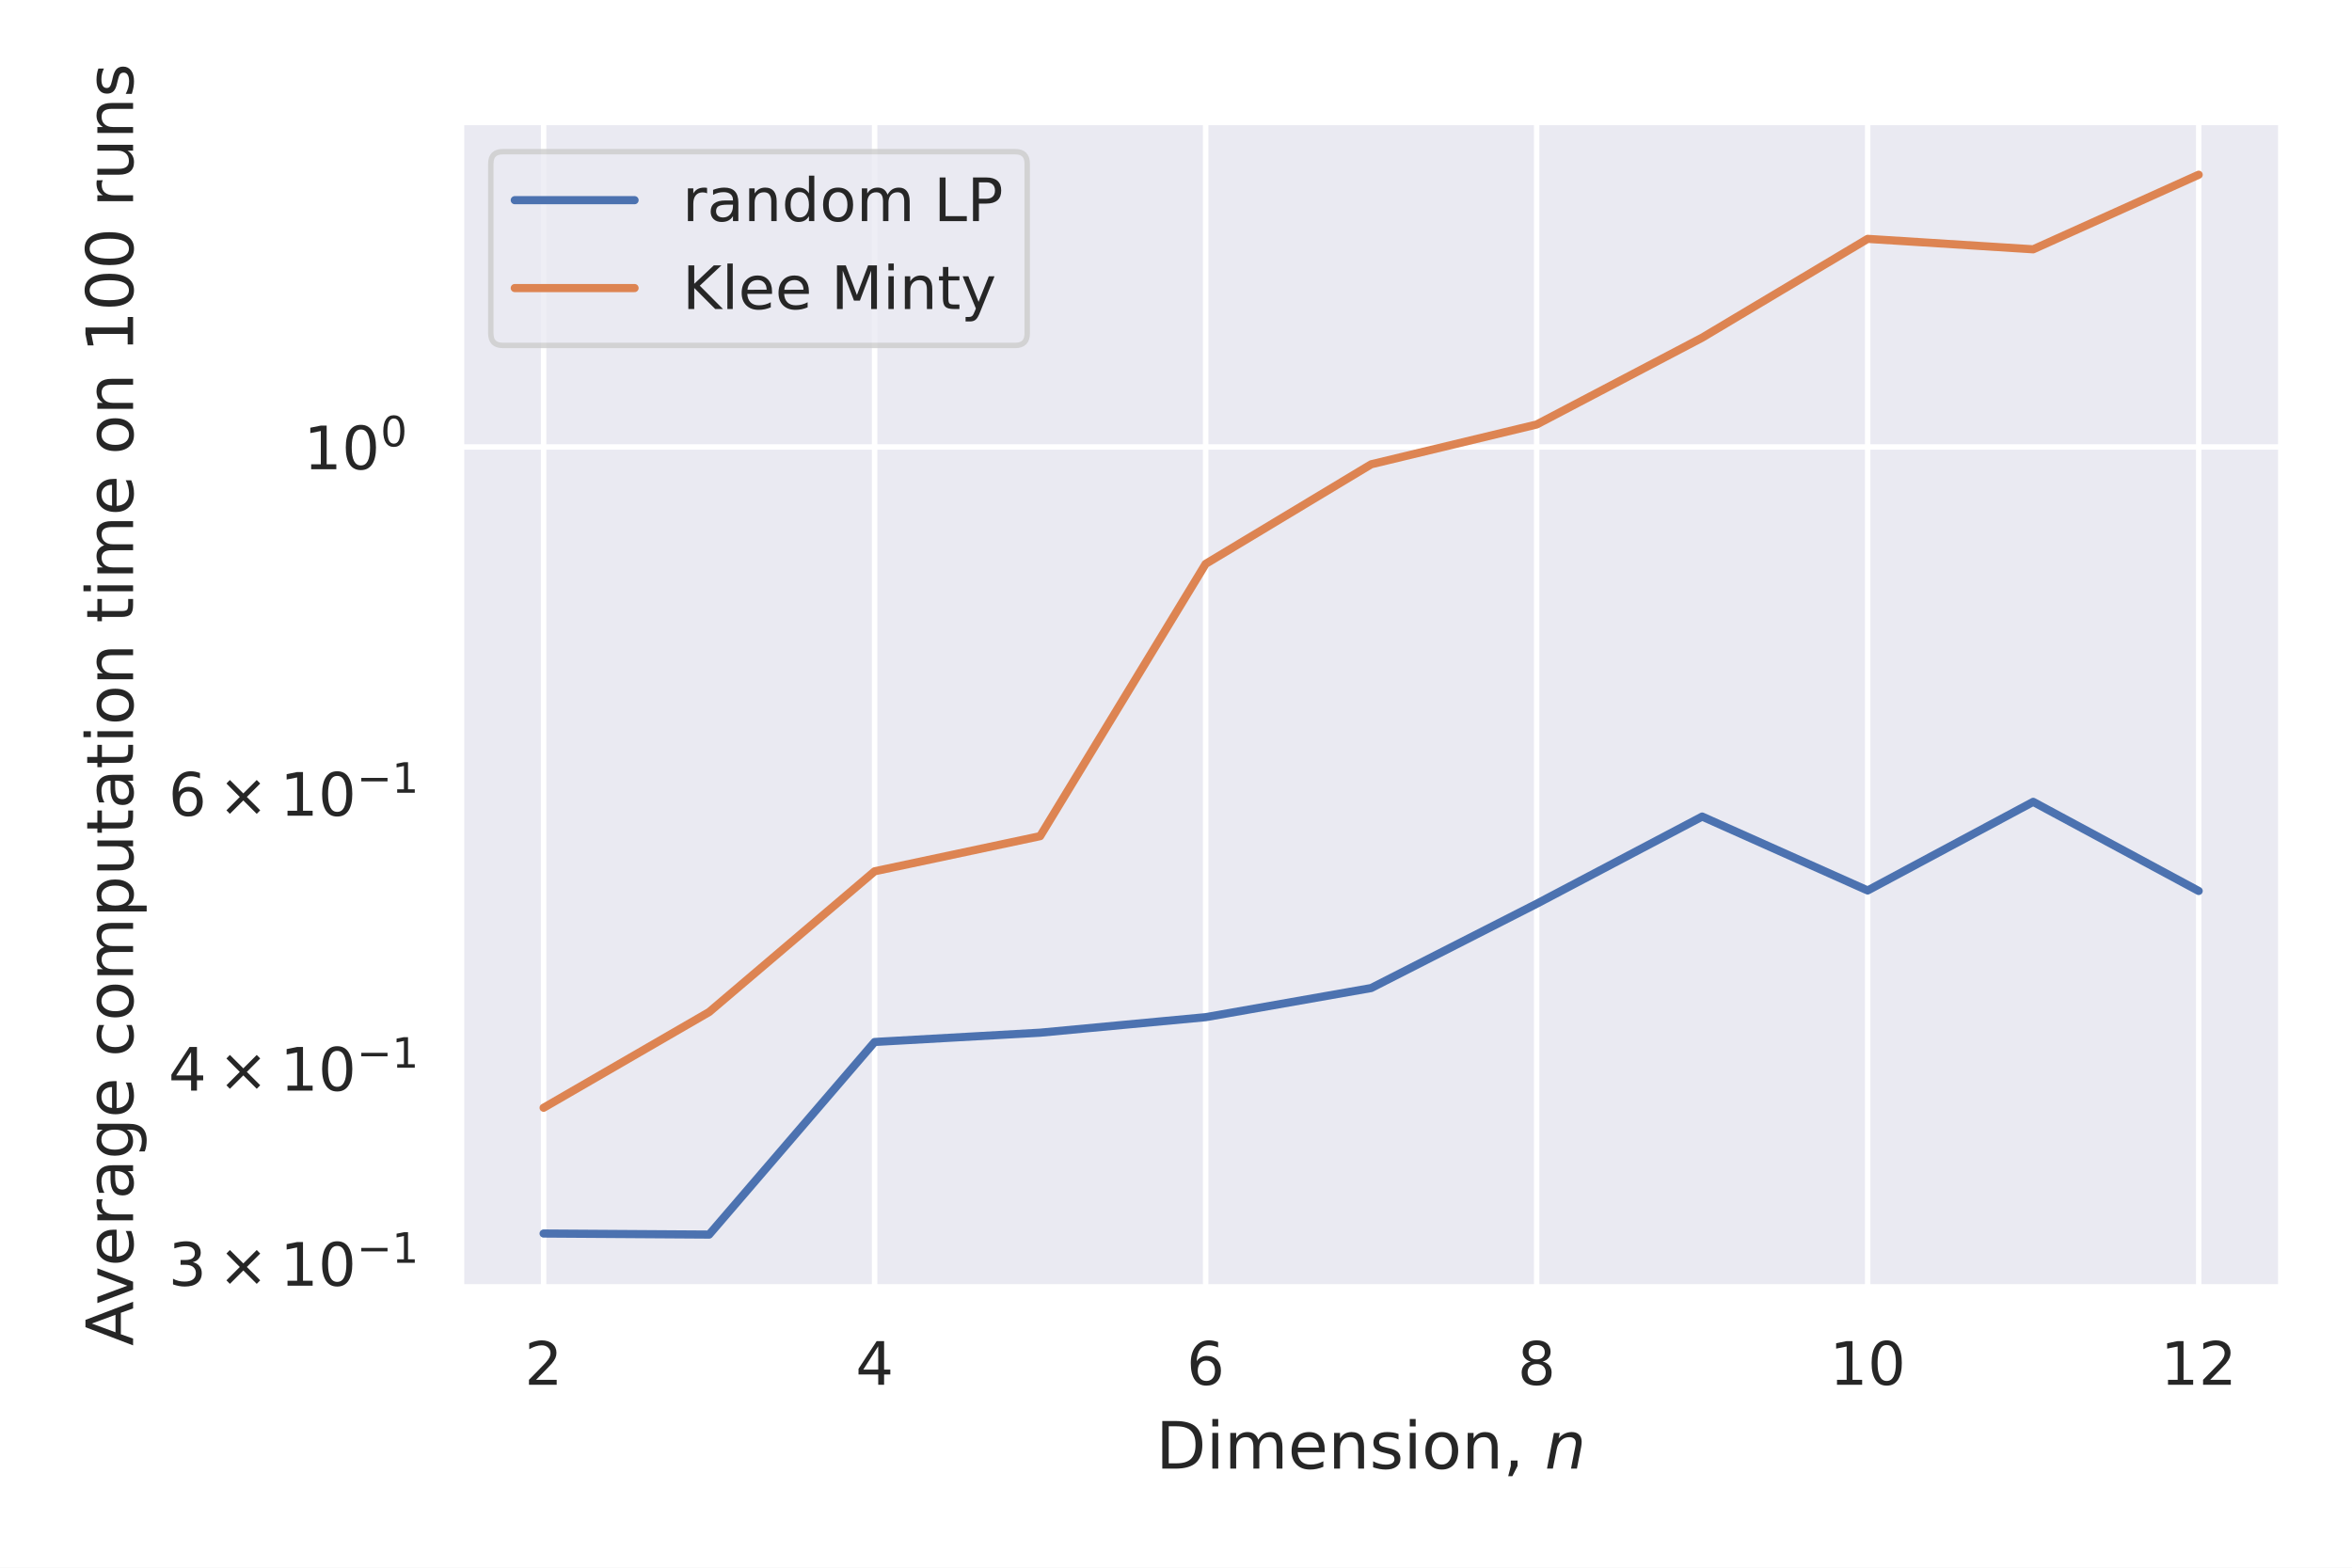
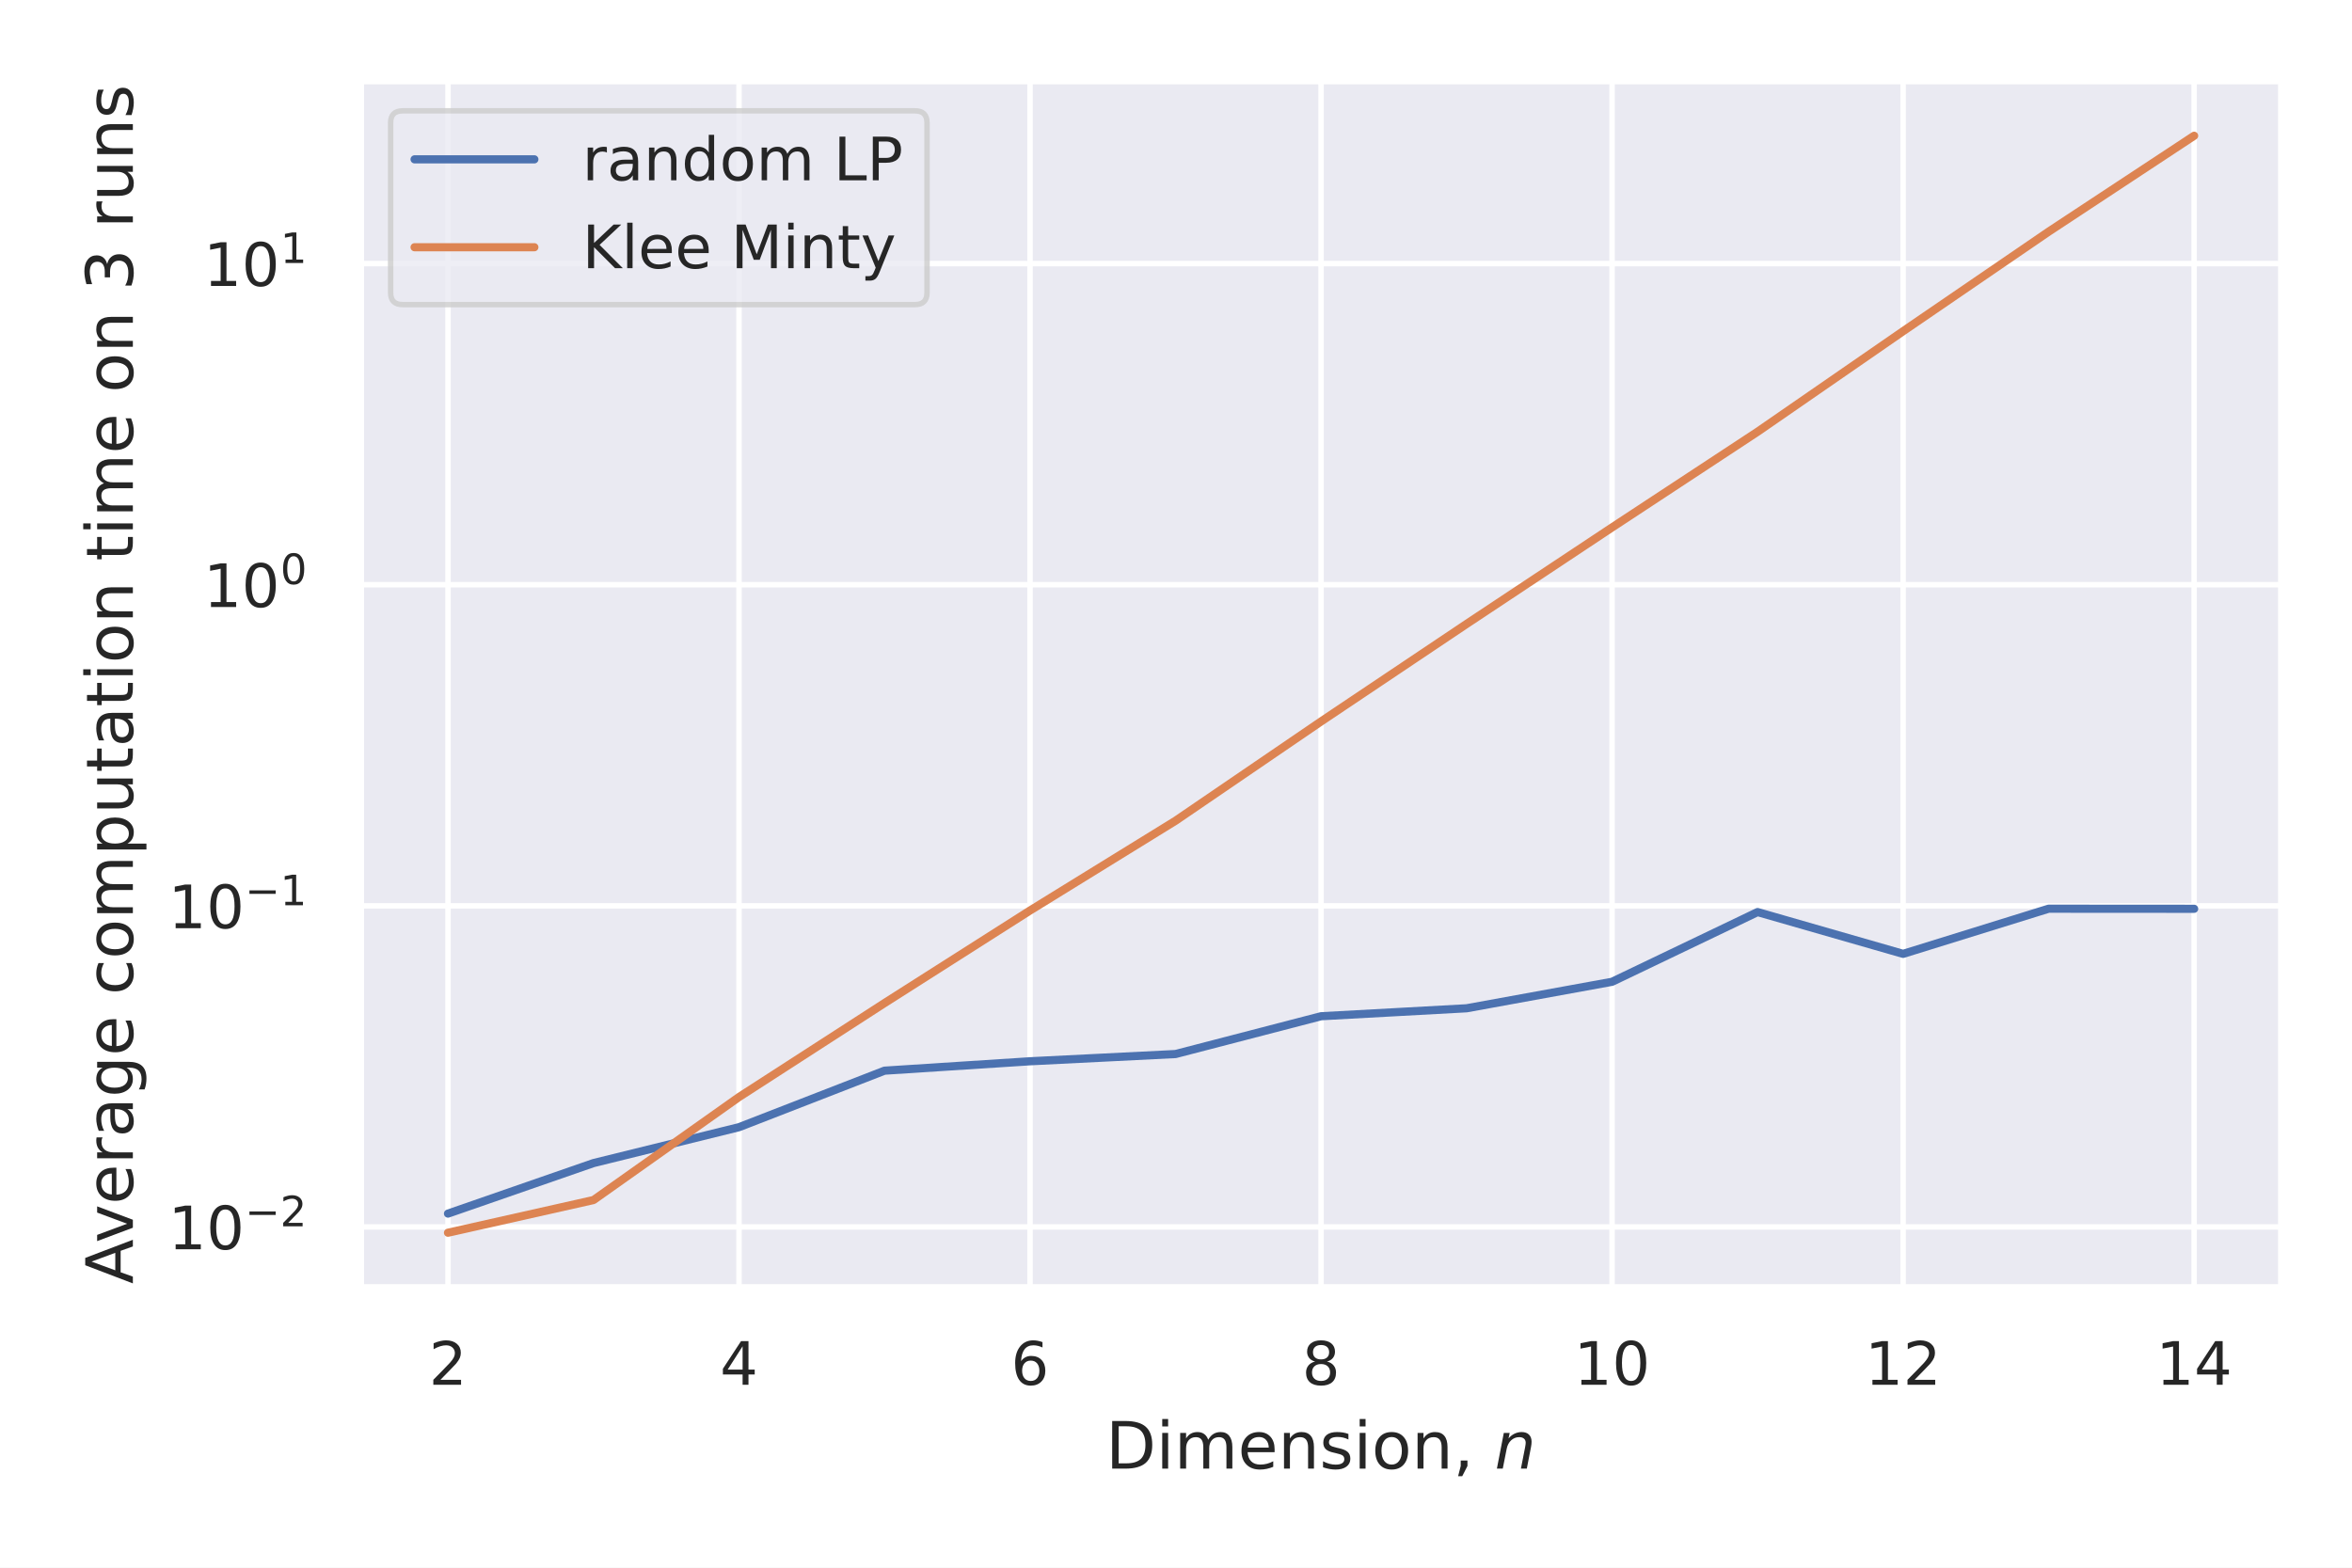
<svg xmlns="http://www.w3.org/2000/svg" xmlns:xlink="http://www.w3.org/1999/xlink" height="288pt" version="1.1" viewBox="0 0 432 288" width="432pt">
  <defs>
    <style type="text/css">
*{stroke-linecap:butt;stroke-linejoin:round;}
  </style>
  </defs>
  <g id="figure_1">
    <g id="patch_1">
      <path d="M 0 288  L 432 288  L 432 0  L 0 0  z " style="fill:#ffffff;" />
    </g>
    <g id="axes_1">
      <g id="patch_2">
-         <path d="M 84.65 236.54  L 419.04 236.54  L 419.04 22.365  L 84.65 22.365  z " style="fill:#eaeaf2;" />
+         <path d="M 66.248 236.54  L 419.04 236.54  L 419.04 14.865  L 66.248 14.865  z " style="fill:#eaeaf2;" />
      </g>
      <g id="matplotlib.axis_1">
        <g id="xtick_1">
          <g id="line2d_1">
-             <path clip-path="url(#pe32446da00)" d="M 99.849 236.54  L 99.849 22.365  " style="fill:none;stroke:#ffffff;stroke-linecap:round;" />
+             <path clip-path="url(#p18a85bacd9)" d="M 82.284 236.54  L 82.284 14.865  " style="fill:none;stroke:#ffffff;stroke-linecap:round;" />
          </g>
          <g id="text_1">
            <defs>
              <path d="M 19.188 8.297  L 53.609 8.297  L 53.609 0  L 7.328 0  L 7.328 8.297  Q 12.938 14.109 22.625 23.891  Q 32.328 33.688 34.812 36.531  Q 39.547 41.844 41.422 45.531  Q 43.312 49.219 43.312 52.781  Q 43.312 58.594 39.234 62.25  Q 35.156 65.922 28.609 65.922  Q 23.969 65.922 18.812 64.312  Q 13.672 62.703 7.812 59.422  L 7.812 69.391  Q 13.766 71.781 18.938 73  Q 24.125 74.219 28.422 74.219  Q 39.75 74.219 46.484 68.547  Q 53.219 62.891 53.219 53.422  Q 53.219 48.922 51.531 44.891  Q 49.859 40.875 45.406 35.406  Q 44.188 33.984 37.641 27.219  Q 31.109 20.453 19.188 8.297  z " id="DejaVuSans-50" />
            </defs>
-             <g style="fill:#262626;" transform="translate(96.34985 254.3983)scale(0.11 -0.11)">
+             <g style="fill:#262626;" transform="translate(78.78482 254.3983)scale(0.11 -0.11)">
              <use xlink:href="#DejaVuSans-50" />
            </g>
          </g>
        </g>
        <g id="xtick_2">
          <g id="line2d_2">
-             <path clip-path="url(#pe32446da00)" d="M 160.647 236.54  L 160.647 22.365  " style="fill:none;stroke:#ffffff;stroke-linecap:round;" />
+             <path clip-path="url(#p18a85bacd9)" d="M 135.737 236.54  L 135.737 14.865  " style="fill:none;stroke:#ffffff;stroke-linecap:round;" />
          </g>
          <g id="text_2">
            <defs>
              <path d="M 37.797 64.312  L 12.891 25.391  L 37.797 25.391  z M 35.203 72.906  L 47.609 72.906  L 47.609 25.391  L 58.016 25.391  L 58.016 17.188  L 47.609 17.188  L 47.609 0  L 37.797 0  L 37.797 17.188  L 4.891 17.188  L 4.891 26.703  z " id="DejaVuSans-52" />
            </defs>
-             <g style="fill:#262626;" transform="translate(157.1481 254.3983)scale(0.11 -0.11)">
+             <g style="fill:#262626;" transform="translate(132.2381 254.3983)scale(0.11 -0.11)">
              <use xlink:href="#DejaVuSans-52" />
            </g>
          </g>
        </g>
        <g id="xtick_3">
          <g id="line2d_3">
-             <path clip-path="url(#pe32446da00)" d="M 221.446 236.54  L 221.446 22.365  " style="fill:none;stroke:#ffffff;stroke-linecap:round;" />
+             <path clip-path="url(#p18a85bacd9)" d="M 189.191 236.54  L 189.191 14.865  " style="fill:none;stroke:#ffffff;stroke-linecap:round;" />
          </g>
          <g id="text_3">
            <defs>
              <path d="M 33.016 40.375  Q 26.375 40.375 22.484 35.828  Q 18.609 31.297 18.609 23.391  Q 18.609 15.531 22.484 10.953  Q 26.375 6.391 33.016 6.391  Q 39.656 6.391 43.531 10.953  Q 47.406 15.531 47.406 23.391  Q 47.406 31.297 43.531 35.828  Q 39.656 40.375 33.016 40.375  z M 52.594 71.297  L 52.594 62.312  Q 48.875 64.062 45.094 64.984  Q 41.312 65.922 37.594 65.922  Q 27.828 65.922 22.672 59.328  Q 17.531 52.734 16.797 39.406  Q 19.672 43.656 24.016 45.922  Q 28.375 48.188 33.594 48.188  Q 44.578 48.188 50.953 41.516  Q 57.328 34.859 57.328 23.391  Q 57.328 12.156 50.688 5.359  Q 44.047 -1.422 33.016 -1.422  Q 20.359 -1.422 13.672 8.266  Q 6.984 17.969 6.984 36.375  Q 6.984 53.656 15.188 63.938  Q 23.391 74.219 37.203 74.219  Q 40.922 74.219 44.703 73.484  Q 48.484 72.75 52.594 71.297  z " id="DejaVuSans-54" />
            </defs>
-             <g style="fill:#262626;" transform="translate(217.9463 254.3983)scale(0.11 -0.11)">
+             <g style="fill:#262626;" transform="translate(185.6914 254.3983)scale(0.11 -0.11)">
              <use xlink:href="#DejaVuSans-54" />
            </g>
          </g>
        </g>
        <g id="xtick_4">
          <g id="line2d_4">
-             <path clip-path="url(#pe32446da00)" d="M 282.244 236.54  L 282.244 22.365  " style="fill:none;stroke:#ffffff;stroke-linecap:round;" />
+             <path clip-path="url(#p18a85bacd9)" d="M 242.644 236.54  L 242.644 14.865  " style="fill:none;stroke:#ffffff;stroke-linecap:round;" />
          </g>
          <g id="text_4">
            <defs>
              <path d="M 31.781 34.625  Q 24.75 34.625 20.719 30.859  Q 16.703 27.094 16.703 20.516  Q 16.703 13.922 20.719 10.156  Q 24.75 6.391 31.781 6.391  Q 38.812 6.391 42.859 10.172  Q 46.922 13.969 46.922 20.516  Q 46.922 27.094 42.891 30.859  Q 38.875 34.625 31.781 34.625  z M 21.922 38.812  Q 15.578 40.375 12.031 44.719  Q 8.5 49.078 8.5 55.328  Q 8.5 64.062 14.719 69.141  Q 20.953 74.219 31.781 74.219  Q 42.672 74.219 48.875 69.141  Q 55.078 64.062 55.078 55.328  Q 55.078 49.078 51.531 44.719  Q 48 40.375 41.703 38.812  Q 48.828 37.156 52.797 32.312  Q 56.781 27.484 56.781 20.516  Q 56.781 9.906 50.312 4.234  Q 43.844 -1.422 31.781 -1.422  Q 19.734 -1.422 13.25 4.234  Q 6.781 9.906 6.781 20.516  Q 6.781 27.484 10.781 32.312  Q 14.797 37.156 21.922 38.812  z M 18.312 54.391  Q 18.312 48.734 21.844 45.562  Q 25.391 42.391 31.781 42.391  Q 38.141 42.391 41.719 45.562  Q 45.312 48.734 45.312 54.391  Q 45.312 60.062 41.719 63.234  Q 38.141 66.406 31.781 66.406  Q 25.391 66.406 21.844 63.234  Q 18.312 60.062 18.312 54.391  z " id="DejaVuSans-56" />
            </defs>
-             <g style="fill:#262626;" transform="translate(278.7446 254.3983)scale(0.11 -0.11)">
+             <g style="fill:#262626;" transform="translate(239.1447 254.3983)scale(0.11 -0.11)">
              <use xlink:href="#DejaVuSans-56" />
            </g>
          </g>
        </g>
        <g id="xtick_5">
          <g id="line2d_5">
-             <path clip-path="url(#pe32446da00)" d="M 343.042 236.54  L 343.042 22.365  " style="fill:none;stroke:#ffffff;stroke-linecap:round;" />
+             <path clip-path="url(#p18a85bacd9)" d="M 296.097 236.54  L 296.097 14.865  " style="fill:none;stroke:#ffffff;stroke-linecap:round;" />
          </g>
          <g id="text_5">
            <defs>
              <path d="M 12.406 8.297  L 28.516 8.297  L 28.516 63.922  L 10.984 60.406  L 10.984 69.391  L 28.422 72.906  L 38.281 72.906  L 38.281 8.297  L 54.391 8.297  L 54.391 0  L 12.406 0  z " id="DejaVuSans-49" />
              <path d="M 31.781 66.406  Q 24.172 66.406 20.328 58.906  Q 16.5 51.422 16.5 36.375  Q 16.5 21.391 20.328 13.891  Q 24.172 6.391 31.781 6.391  Q 39.453 6.391 43.281 13.891  Q 47.125 21.391 47.125 36.375  Q 47.125 51.422 43.281 58.906  Q 39.453 66.406 31.781 66.406  z M 31.781 74.219  Q 44.047 74.219 50.516 64.516  Q 56.984 54.828 56.984 36.375  Q 56.984 17.969 50.516 8.266  Q 44.047 -1.422 31.781 -1.422  Q 19.531 -1.422 13.062 8.266  Q 6.594 17.969 6.594 36.375  Q 6.594 54.828 13.062 64.516  Q 19.531 74.219 31.781 74.219  z " id="DejaVuSans-48" />
            </defs>
-             <g style="fill:#262626;" transform="translate(336.0434 254.3983)scale(0.11 -0.11)">
+             <g style="fill:#262626;" transform="translate(289.0987 254.3983)scale(0.11 -0.11)">
              <use xlink:href="#DejaVuSans-49" />
              <use x="63.623" xlink:href="#DejaVuSans-48" />
            </g>
          </g>
        </g>
        <g id="xtick_6">
          <g id="line2d_6">
-             <path clip-path="url(#pe32446da00)" d="M 403.84 236.54  L 403.84 22.365  " style="fill:none;stroke:#ffffff;stroke-linecap:round;" />
+             <path clip-path="url(#p18a85bacd9)" d="M 349.551 236.54  L 349.551 14.865  " style="fill:none;stroke:#ffffff;stroke-linecap:round;" />
          </g>
          <g id="text_6">
-             <g style="fill:#262626;" transform="translate(396.8417 254.3983)scale(0.11 -0.11)">
+             <g style="fill:#262626;" transform="translate(342.552 254.3983)scale(0.11 -0.11)">
              <use xlink:href="#DejaVuSans-49" />
              <use x="63.623" xlink:href="#DejaVuSans-50" />
            </g>
          </g>
        </g>
-         <g id="text_7">
+         <g id="xtick_7">
+           <g id="line2d_7">
+             <path clip-path="url(#p18a85bacd9)" d="M 403.004 236.54  L 403.004 14.865  " style="fill:none;stroke:#ffffff;stroke-linecap:round;" />
+           </g>
+           <g id="text_7">
+             <g style="fill:#262626;" transform="translate(396.0053 254.3983)scale(0.11 -0.11)">
+               <use xlink:href="#DejaVuSans-49" />
+               <use x="63.623" xlink:href="#DejaVuSans-52" />
+             </g>
+           </g>
+         </g>
+         <g id="text_8">
          <defs>
            <path d="M 19.672 64.797  L 19.672 8.109  L 31.594 8.109  Q 46.688 8.109 53.688 14.938  Q 60.688 21.781 60.688 36.531  Q 60.688 51.172 53.688 57.984  Q 46.688 64.797 31.594 64.797  z M 9.812 72.906  L 30.078 72.906  Q 51.266 72.906 61.172 64.094  Q 71.094 55.281 71.094 36.531  Q 71.094 17.672 61.125 8.828  Q 51.172 0 30.078 0  L 9.812 0  z " id="DejaVuSans-68" />
            <path d="M 9.422 54.688  L 18.406 54.688  L 18.406 0  L 9.422 0  z M 9.422 75.984  L 18.406 75.984  L 18.406 64.594  L 9.422 64.594  z " id="DejaVuSans-105" />
            <path d="M 52 44.188  Q 55.375 50.25 60.062 53.125  Q 64.75 56 71.094 56  Q 79.641 56 84.281 50.016  Q 88.922 44.047 88.922 33.016  L 88.922 0  L 79.891 0  L 79.891 32.719  Q 79.891 40.578 77.094 44.375  Q 74.312 48.188 68.609 48.188  Q 61.625 48.188 57.562 43.547  Q 53.516 38.922 53.516 30.906  L 53.516 0  L 44.484 0  L 44.484 32.719  Q 44.484 40.625 41.703 44.406  Q 38.922 48.188 33.109 48.188  Q 26.219 48.188 22.156 43.531  Q 18.109 38.875 18.109 30.906  L 18.109 0  L 9.078 0  L 9.078 54.688  L 18.109 54.688  L 18.109 46.188  Q 21.188 51.219 25.484 53.609  Q 29.781 56 35.688 56  Q 41.656 56 45.828 52.969  Q 50 49.953 52 44.188  z " id="DejaVuSans-109" />
            <path d="M 56.203 29.594  L 56.203 25.203  L 14.891 25.203  Q 15.484 15.922 20.484 11.062  Q 25.484 6.203 34.422 6.203  Q 39.594 6.203 44.453 7.469  Q 49.312 8.734 54.109 11.281  L 54.109 2.781  Q 49.266 0.734 44.188 -0.344  Q 39.109 -1.422 33.891 -1.422  Q 20.797 -1.422 13.156 6.188  Q 5.516 13.812 5.516 26.812  Q 5.516 40.234 12.766 48.109  Q 20.016 56 32.328 56  Q 43.359 56 49.781 48.891  Q 56.203 41.797 56.203 29.594  z M 47.219 32.234  Q 47.125 39.594 43.094 43.984  Q 39.062 48.391 32.422 48.391  Q 24.906 48.391 20.391 44.141  Q 15.875 39.891 15.188 32.172  z " id="DejaVuSans-101" />
            <path d="M 54.891 33.016  L 54.891 0  L 45.906 0  L 45.906 32.719  Q 45.906 40.484 42.875 44.328  Q 39.844 48.188 33.797 48.188  Q 26.516 48.188 22.312 43.547  Q 18.109 38.922 18.109 30.906  L 18.109 0  L 9.078 0  L 9.078 54.688  L 18.109 54.688  L 18.109 46.188  Q 21.344 51.125 25.703 53.562  Q 30.078 56 35.797 56  Q 45.219 56 50.047 50.172  Q 54.891 44.344 54.891 33.016  z " id="DejaVuSans-110" />
            <path d="M 44.281 53.078  L 44.281 44.578  Q 40.484 46.531 36.375 47.5  Q 32.281 48.484 27.875 48.484  Q 21.188 48.484 17.844 46.438  Q 14.5 44.391 14.5 40.281  Q 14.5 37.156 16.891 35.375  Q 19.281 33.594 26.516 31.984  L 29.594 31.297  Q 39.156 29.25 43.188 25.516  Q 47.219 21.781 47.219 15.094  Q 47.219 7.469 41.188 3.016  Q 35.156 -1.422 24.609 -1.422  Q 20.219 -1.422 15.453 -0.562  Q 10.688 0.297 5.422 2  L 5.422 11.281  Q 10.406 8.688 15.234 7.391  Q 20.062 6.109 24.812 6.109  Q 31.156 6.109 34.562 8.281  Q 37.984 10.453 37.984 14.406  Q 37.984 18.062 35.516 20.016  Q 33.062 21.969 24.703 23.781  L 21.578 24.516  Q 13.234 26.266 9.516 29.906  Q 5.812 33.547 5.812 39.891  Q 5.812 47.609 11.281 51.797  Q 16.75 56 26.812 56  Q 31.781 56 36.172 55.266  Q 40.578 54.547 44.281 53.078  z " id="DejaVuSans-115" />
            <path d="M 30.609 48.391  Q 23.391 48.391 19.188 42.75  Q 14.984 37.109 14.984 27.297  Q 14.984 17.484 19.156 11.844  Q 23.344 6.203 30.609 6.203  Q 37.797 6.203 41.984 11.859  Q 46.188 17.531 46.188 27.297  Q 46.188 37.016 41.984 42.703  Q 37.797 48.391 30.609 48.391  z M 30.609 56  Q 42.328 56 49.016 48.375  Q 55.719 40.766 55.719 27.297  Q 55.719 13.875 49.016 6.219  Q 42.328 -1.422 30.609 -1.422  Q 18.844 -1.422 12.172 6.219  Q 5.516 13.875 5.516 27.297  Q 5.516 40.766 12.172 48.375  Q 18.844 56 30.609 56  z " id="DejaVuSans-111" />
            <path d="M 11.719 12.406  L 22.016 12.406  L 22.016 4  L 14.016 -11.625  L 7.719 -11.625  L 11.719 4  z " id="DejaVuSans-44" />
            <path id="DejaVuSans-32" />
            <path d="M 55.719 33.016  L 49.312 0  L 40.281 0  L 46.688 32.672  Q 47.125 34.969 47.359 36.719  Q 47.609 38.484 47.609 39.5  Q 47.609 43.609 45.016 45.891  Q 42.438 48.188 37.797 48.188  Q 30.562 48.188 25.344 43.375  Q 20.125 38.578 18.5 30.328  L 12.5 0  L 3.516 0  L 14.109 54.688  L 23.094 54.688  L 21.297 46.094  Q 25.047 50.828 30.312 53.406  Q 35.594 56 41.406 56  Q 48.641 56 52.609 52.094  Q 56.594 48.188 56.594 41.109  Q 56.594 39.359 56.375 37.359  Q 56.156 35.359 55.719 33.016  z " id="DejaVuSans-Oblique-110" />
          </defs>
-           <g style="fill:#262626;" transform="translate(212.3048 269.8041)scale(0.12 -0.12)">
+           <g style="fill:#262626;" transform="translate(203.1041 269.8041)scale(0.12 -0.12)">
            <use transform="translate(0 0.015625)" xlink:href="#DejaVuSans-68" />
            <use transform="translate(77.00195 0.015625)" xlink:href="#DejaVuSans-105" />
            <use transform="translate(104.7852 0.015625)" xlink:href="#DejaVuSans-109" />
            <use transform="translate(202.1973 0.015625)" xlink:href="#DejaVuSans-101" />
            <use transform="translate(263.7207 0.015625)" xlink:href="#DejaVuSans-110" />
            <use transform="translate(327.0996 0.015625)" xlink:href="#DejaVuSans-115" />
            <use transform="translate(379.1992 0.015625)" xlink:href="#DejaVuSans-105" />
            <use transform="translate(406.9824 0.015625)" xlink:href="#DejaVuSans-111" />
            <use transform="translate(468.1641 0.015625)" xlink:href="#DejaVuSans-110" />
            <use transform="translate(531.543 0.015625)" xlink:href="#DejaVuSans-44" />
            <use transform="translate(563.3301 0.015625)" xlink:href="#DejaVuSans-32" />
            <use transform="translate(595.1172 0.015625)" xlink:href="#DejaVuSans-Oblique-110" />
          </g>
        </g>
      </g>
      <g id="matplotlib.axis_2">
        <g id="ytick_1">
-           <g id="line2d_7">
-             <path clip-path="url(#pe32446da00)" d="M 84.65 82.113  L 419.04 82.113  " style="fill:none;stroke:#ffffff;stroke-linecap:round;" />
-           </g>
-           <g id="text_8">
-             <g style="fill:#262626;" transform="translate(55.78967 86.29234)scale(0.11 -0.11)">
+           <g id="line2d_8">
+             <path clip-path="url(#p18a85bacd9)" d="M 66.248 225.405  L 419.04 225.405  " style="fill:none;stroke:#ffffff;stroke-linecap:round;" />
+           </g>
+           <g id="text_9">
+             <defs>
+               <path d="M 10.594 35.5  L 73.188 35.5  L 73.188 27.203  L 10.594 27.203  z " id="DejaVuSans-8722" />
+             </defs>
+             <g style="fill:#262626;" transform="translate(30.8982 229.5841)scale(0.11 -0.11)">
+               <use transform="translate(0 0.765625)" xlink:href="#DejaVuSans-49" />
+               <use transform="translate(63.62305 0.765625)" xlink:href="#DejaVuSans-48" />
+               <use transform="translate(128.2031 39.04688)scale(0.7)" xlink:href="#DejaVuSans-8722" />
+               <use transform="translate(186.8555 39.04688)scale(0.7)" xlink:href="#DejaVuSans-50" />
+             </g>
+           </g>
+         </g>
+         <g id="ytick_2">
+           <g id="line2d_9">
+             <path clip-path="url(#p18a85bacd9)" d="M 66.248 166.411  L 419.04 166.411  " style="fill:none;stroke:#ffffff;stroke-linecap:round;" />
+           </g>
+           <g id="text_10">
+             <g style="fill:#262626;" transform="translate(30.8982 170.5902)scale(0.11 -0.11)">
+               <use transform="translate(0 0.684375)" xlink:href="#DejaVuSans-49" />
+               <use transform="translate(63.62305 0.684375)" xlink:href="#DejaVuSans-48" />
+               <use transform="translate(128.2031 38.96563)scale(0.7)" xlink:href="#DejaVuSans-8722" />
+               <use transform="translate(186.8555 38.96563)scale(0.7)" xlink:href="#DejaVuSans-49" />
+             </g>
+           </g>
+         </g>
+         <g id="ytick_3">
+           <g id="line2d_10">
+             <path clip-path="url(#p18a85bacd9)" d="M 66.248 107.417  L 419.04 107.417  " style="fill:none;stroke:#ffffff;stroke-linecap:round;" />
+           </g>
+           <g id="text_11">
+             <g style="fill:#262626;" transform="translate(37.3882 111.5963)scale(0.11 -0.11)">
              <use transform="translate(0 0.765625)" xlink:href="#DejaVuSans-49" />
              <use transform="translate(63.62305 0.765625)" xlink:href="#DejaVuSans-48" />
              <use transform="translate(128.2031 39.04688)scale(0.7)" xlink:href="#DejaVuSans-48" />
            </g>
          </g>
        </g>
-         <g id="ytick_2">
-           <g id="text_9">
-             <defs>
-               <path d="M 40.578 39.312  Q 47.656 37.797 51.625 33  Q 55.609 28.219 55.609 21.188  Q 55.609 10.406 48.188 4.484  Q 40.766 -1.422 27.094 -1.422  Q 22.516 -1.422 17.656 -0.516  Q 12.797 0.391 7.625 2.203  L 7.625 11.719  Q 11.719 9.328 16.594 8.109  Q 21.484 6.891 26.812 6.891  Q 36.078 6.891 40.938 10.547  Q 45.797 14.203 45.797 21.188  Q 45.797 27.641 41.281 31.266  Q 36.766 34.906 28.719 34.906  L 20.219 34.906  L 20.219 43.016  L 29.109 43.016  Q 36.375 43.016 40.234 45.922  Q 44.094 48.828 44.094 54.297  Q 44.094 59.906 40.109 62.906  Q 36.141 65.922 28.719 65.922  Q 24.656 65.922 20.016 65.031  Q 15.375 64.156 9.812 62.312  L 9.812 71.094  Q 15.438 72.656 20.344 73.438  Q 25.25 74.219 29.594 74.219  Q 40.828 74.219 47.359 69.109  Q 53.906 64.016 53.906 55.328  Q 53.906 49.266 50.438 45.094  Q 46.969 40.922 40.578 39.312  z " id="DejaVuSans-51" />
-               <path d="M 70.125 53.719  L 47.797 31.297  L 70.125 8.984  L 64.312 3.078  L 41.891 25.484  L 19.484 3.078  L 13.719 8.984  L 35.984 31.297  L 13.719 53.719  L 19.484 59.625  L 41.891 37.203  L 64.312 59.625  z " id="DejaVuSans-215" />
-               <path d="M 10.594 35.5  L 73.188 35.5  L 73.188 27.203  L 10.594 27.203  z " id="DejaVuSans-8722" />
-             </defs>
-             <g style="fill:#262626;" transform="translate(30.93967 236.2733)scale(0.11 -0.11)">
-               <use transform="translate(0 0.684375)" xlink:href="#DejaVuSans-51" />
-               <use transform="translate(83.10547 0.684375)" xlink:href="#DejaVuSans-215" />
-               <use transform="translate(186.377 0.684375)" xlink:href="#DejaVuSans-49" />
-               <use transform="translate(250 0.684375)" xlink:href="#DejaVuSans-48" />
-               <use transform="translate(314.5801 38.96563)scale(0.7)" xlink:href="#DejaVuSans-8722" />
-               <use transform="translate(373.2324 38.96563)scale(0.7)" xlink:href="#DejaVuSans-49" />
-             </g>
-           </g>
-         </g>
-         <g id="ytick_3">
-           <g id="text_10">
-             <g style="fill:#262626;" transform="translate(30.93967 200.4363)scale(0.11 -0.11)">
-               <use transform="translate(0 0.684375)" xlink:href="#DejaVuSans-52" />
-               <use transform="translate(83.10547 0.684375)" xlink:href="#DejaVuSans-215" />
-               <use transform="translate(186.377 0.684375)" xlink:href="#DejaVuSans-49" />
-               <use transform="translate(250 0.684375)" xlink:href="#DejaVuSans-48" />
-               <use transform="translate(314.5801 38.96563)scale(0.7)" xlink:href="#DejaVuSans-8722" />
-               <use transform="translate(373.2324 38.96563)scale(0.7)" xlink:href="#DejaVuSans-49" />
-             </g>
-           </g>
-         </g>
-         <g id="ytick_4" />
-         <g id="ytick_5">
-           <g id="text_11">
-             <g style="fill:#262626;" transform="translate(30.93967 149.9268)scale(0.11 -0.11)">
-               <use transform="translate(0 0.684375)" xlink:href="#DejaVuSans-54" />
-               <use transform="translate(83.10547 0.684375)" xlink:href="#DejaVuSans-215" />
-               <use transform="translate(186.377 0.684375)" xlink:href="#DejaVuSans-49" />
-               <use transform="translate(250 0.684375)" xlink:href="#DejaVuSans-48" />
-               <use transform="translate(314.5801 38.96563)scale(0.7)" xlink:href="#DejaVuSans-8722" />
-               <use transform="translate(373.2324 38.96563)scale(0.7)" xlink:href="#DejaVuSans-49" />
-             </g>
-           </g>
-         </g>
+         <g id="ytick_4">
+           <g id="line2d_11">
+             <path clip-path="url(#p18a85bacd9)" d="M 66.248 48.423  L 419.04 48.423  " style="fill:none;stroke:#ffffff;stroke-linecap:round;" />
+           </g>
+           <g id="text_12">
+             <g style="fill:#262626;" transform="translate(37.3882 52.60232)scale(0.11 -0.11)">
+               <use transform="translate(0 0.684375)" xlink:href="#DejaVuSans-49" />
+               <use transform="translate(63.62305 0.684375)" xlink:href="#DejaVuSans-48" />
+               <use transform="translate(128.2031 38.96563)scale(0.7)" xlink:href="#DejaVuSans-49" />
+             </g>
+           </g>
+         </g>
+         <g id="ytick_5" />
        <g id="ytick_6" />
        <g id="ytick_7" />
        <g id="ytick_8" />
-         <g id="text_12">
+         <g id="ytick_9" />
+         <g id="ytick_10" />
+         <g id="ytick_11" />
+         <g id="ytick_12" />
+         <g id="ytick_13" />
+         <g id="ytick_14" />
+         <g id="ytick_15" />
+         <g id="ytick_16" />
+         <g id="ytick_17" />
+         <g id="ytick_18" />
+         <g id="ytick_19" />
+         <g id="ytick_20" />
+         <g id="ytick_21" />
+         <g id="ytick_22" />
+         <g id="ytick_23" />
+         <g id="ytick_24" />
+         <g id="ytick_25" />
+         <g id="ytick_26" />
+         <g id="ytick_27" />
+         <g id="ytick_28" />
+         <g id="ytick_29" />
+         <g id="ytick_30" />
+         <g id="ytick_31" />
+         <g id="ytick_32" />
+         <g id="ytick_33" />
+         <g id="text_13">
          <defs>
            <path d="M 34.188 63.188  L 20.797 26.906  L 47.609 26.906  z M 28.609 72.906  L 39.797 72.906  L 67.578 0  L 57.328 0  L 50.688 18.703  L 17.828 18.703  L 11.188 0  L 0.781 0  z " id="DejaVuSans-65" />
            <path d="M 2.984 54.688  L 12.5 54.688  L 29.594 8.797  L 46.688 54.688  L 56.203 54.688  L 35.688 0  L 23.484 0  z " id="DejaVuSans-118" />
            <path d="M 41.109 46.297  Q 39.594 47.172 37.812 47.578  Q 36.031 48 33.891 48  Q 26.266 48 22.188 43.047  Q 18.109 38.094 18.109 28.812  L 18.109 0  L 9.078 0  L 9.078 54.688  L 18.109 54.688  L 18.109 46.188  Q 20.953 51.172 25.484 53.578  Q 30.031 56 36.531 56  Q 37.453 56 38.578 55.875  Q 39.703 55.766 41.062 55.516  z " id="DejaVuSans-114" />
            <path d="M 34.281 27.484  Q 23.391 27.484 19.188 25  Q 14.984 22.516 14.984 16.5  Q 14.984 11.719 18.141 8.906  Q 21.297 6.109 26.703 6.109  Q 34.188 6.109 38.703 11.406  Q 43.219 16.703 43.219 25.484  L 43.219 27.484  z M 52.203 31.203  L 52.203 0  L 43.219 0  L 43.219 8.297  Q 40.141 3.328 35.547 0.953  Q 30.953 -1.422 24.312 -1.422  Q 15.922 -1.422 10.953 3.297  Q 6 8.016 6 15.922  Q 6 25.141 12.172 29.828  Q 18.359 34.516 30.609 34.516  L 43.219 34.516  L 43.219 35.406  Q 43.219 41.609 39.141 45  Q 35.062 48.391 27.688 48.391  Q 23 48.391 18.547 47.266  Q 14.109 46.141 10.016 43.891  L 10.016 52.203  Q 14.938 54.109 19.578 55.047  Q 24.219 56 28.609 56  Q 40.484 56 46.344 49.844  Q 52.203 43.703 52.203 31.203  z " id="DejaVuSans-97" />
            <path d="M 45.406 27.984  Q 45.406 37.75 41.375 43.109  Q 37.359 48.484 30.078 48.484  Q 22.859 48.484 18.828 43.109  Q 14.797 37.75 14.797 27.984  Q 14.797 18.266 18.828 12.891  Q 22.859 7.516 30.078 7.516  Q 37.359 7.516 41.375 12.891  Q 45.406 18.266 45.406 27.984  z M 54.391 6.781  Q 54.391 -7.172 48.188 -13.984  Q 42 -20.797 29.203 -20.797  Q 24.469 -20.797 20.266 -20.094  Q 16.062 -19.391 12.109 -17.922  L 12.109 -9.188  Q 16.062 -11.328 19.922 -12.344  Q 23.781 -13.375 27.781 -13.375  Q 36.625 -13.375 41.016 -8.766  Q 45.406 -4.156 45.406 5.172  L 45.406 9.625  Q 42.625 4.781 38.281 2.391  Q 33.938 0 27.875 0  Q 17.828 0 11.672 7.656  Q 5.516 15.328 5.516 27.984  Q 5.516 40.672 11.672 48.328  Q 17.828 56 27.875 56  Q 33.938 56 38.281 53.609  Q 42.625 51.219 45.406 46.391  L 45.406 54.688  L 54.391 54.688  z " id="DejaVuSans-103" />
            <path d="M 48.781 52.594  L 48.781 44.188  Q 44.969 46.297 41.141 47.344  Q 37.312 48.391 33.406 48.391  Q 24.656 48.391 19.812 42.844  Q 14.984 37.312 14.984 27.297  Q 14.984 17.281 19.812 11.734  Q 24.656 6.203 33.406 6.203  Q 37.312 6.203 41.141 7.25  Q 44.969 8.297 48.781 10.406  L 48.781 2.094  Q 45.016 0.344 40.984 -0.531  Q 36.969 -1.422 32.422 -1.422  Q 20.062 -1.422 12.781 6.344  Q 5.516 14.109 5.516 27.297  Q 5.516 40.672 12.859 48.328  Q 20.219 56 33.016 56  Q 37.156 56 41.109 55.141  Q 45.062 54.297 48.781 52.594  z " id="DejaVuSans-99" />
            <path d="M 18.109 8.203  L 18.109 -20.797  L 9.078 -20.797  L 9.078 54.688  L 18.109 54.688  L 18.109 46.391  Q 20.953 51.266 25.266 53.625  Q 29.594 56 35.594 56  Q 45.562 56 51.781 48.094  Q 58.016 40.188 58.016 27.297  Q 58.016 14.406 51.781 6.484  Q 45.562 -1.422 35.594 -1.422  Q 29.594 -1.422 25.266 0.953  Q 20.953 3.328 18.109 8.203  z M 48.688 27.297  Q 48.688 37.203 44.609 42.844  Q 40.531 48.484 33.406 48.484  Q 26.266 48.484 22.188 42.844  Q 18.109 37.203 18.109 27.297  Q 18.109 17.391 22.188 11.75  Q 26.266 6.109 33.406 6.109  Q 40.531 6.109 44.609 11.75  Q 48.688 17.391 48.688 27.297  z " id="DejaVuSans-112" />
            <path d="M 8.5 21.578  L 8.5 54.688  L 17.484 54.688  L 17.484 21.922  Q 17.484 14.156 20.5 10.266  Q 23.531 6.391 29.594 6.391  Q 36.859 6.391 41.078 11.031  Q 45.312 15.672 45.312 23.688  L 45.312 54.688  L 54.297 54.688  L 54.297 0  L 45.312 0  L 45.312 8.406  Q 42.047 3.422 37.719 1  Q 33.406 -1.422 27.688 -1.422  Q 18.266 -1.422 13.375 4.438  Q 8.5 10.297 8.5 21.578  z M 31.109 56  z " id="DejaVuSans-117" />
            <path d="M 18.312 70.219  L 18.312 54.688  L 36.812 54.688  L 36.812 47.703  L 18.312 47.703  L 18.312 18.016  Q 18.312 11.328 20.141 9.422  Q 21.969 7.516 27.594 7.516  L 36.812 7.516  L 36.812 0  L 27.594 0  Q 17.188 0 13.234 3.875  Q 9.281 7.766 9.281 18.016  L 9.281 47.703  L 2.688 47.703  L 2.688 54.688  L 9.281 54.688  L 9.281 70.219  z " id="DejaVuSans-116" />
+             <path d="M 40.578 39.312  Q 47.656 37.797 51.625 33  Q 55.609 28.219 55.609 21.188  Q 55.609 10.406 48.188 4.484  Q 40.766 -1.422 27.094 -1.422  Q 22.516 -1.422 17.656 -0.516  Q 12.797 0.391 7.625 2.203  L 7.625 11.719  Q 11.719 9.328 16.594 8.109  Q 21.484 6.891 26.812 6.891  Q 36.078 6.891 40.938 10.547  Q 45.797 14.203 45.797 21.188  Q 45.797 27.641 41.281 31.266  Q 36.766 34.906 28.719 34.906  L 20.219 34.906  L 20.219 43.016  L 29.109 43.016  Q 36.375 43.016 40.234 45.922  Q 44.094 48.828 44.094 54.297  Q 44.094 59.906 40.109 62.906  Q 36.141 65.922 28.719 65.922  Q 24.656 65.922 20.016 65.031  Q 15.375 64.156 9.812 62.312  L 9.812 71.094  Q 15.438 72.656 20.344 73.438  Q 25.25 74.219 29.594 74.219  Q 40.828 74.219 47.359 69.109  Q 53.906 64.016 53.906 55.328  Q 53.906 49.266 50.438 45.094  Q 46.969 40.922 40.578 39.312  z " id="DejaVuSans-51" />
          </defs>
-           <g style="fill:#262626;" transform="translate(24.44404 247.2531)rotate(-90)scale(0.12 -0.12)">
+           <g style="fill:#262626;" transform="translate(24.40258 235.8681)rotate(-90)scale(0.12 -0.12)">
            <use xlink:href="#DejaVuSans-65" />
            <use x="62.533" xlink:href="#DejaVuSans-118" />
            <use x="121.713" xlink:href="#DejaVuSans-101" />
            <use x="183.236" xlink:href="#DejaVuSans-114" />
            <use x="224.35" xlink:href="#DejaVuSans-97" />
            <use x="285.629" xlink:href="#DejaVuSans-103" />
            <use x="349.105" xlink:href="#DejaVuSans-101" />
            <use x="410.629" xlink:href="#DejaVuSans-32" />
            <use x="442.416" xlink:href="#DejaVuSans-99" />
            <use x="497.396" xlink:href="#DejaVuSans-111" />
            <use x="558.578" xlink:href="#DejaVuSans-109" />
            <use x="655.99" xlink:href="#DejaVuSans-112" />
            <use x="719.467" xlink:href="#DejaVuSans-117" />
            <use x="782.846" xlink:href="#DejaVuSans-116" />
            <use x="822.055" xlink:href="#DejaVuSans-97" />
            <use x="883.334" xlink:href="#DejaVuSans-116" />
            <use x="922.543" xlink:href="#DejaVuSans-105" />
            <use x="950.326" xlink:href="#DejaVuSans-111" />
            <use x="1011.508" xlink:href="#DejaVuSans-110" />
            <use x="1074.887" xlink:href="#DejaVuSans-32" />
            <use x="1106.674" xlink:href="#DejaVuSans-116" />
            <use x="1145.883" xlink:href="#DejaVuSans-105" />
            <use x="1173.666" xlink:href="#DejaVuSans-109" />
            <use x="1271.078" xlink:href="#DejaVuSans-101" />
            <use x="1332.602" xlink:href="#DejaVuSans-32" />
            <use x="1364.389" xlink:href="#DejaVuSans-111" />
            <use x="1425.57" xlink:href="#DejaVuSans-110" />
            <use x="1488.949" xlink:href="#DejaVuSans-32" />
-             <use x="1520.736" xlink:href="#DejaVuSans-49" />
-             <use x="1584.359" xlink:href="#DejaVuSans-48" />
-             <use x="1647.982" xlink:href="#DejaVuSans-48" />
-             <use x="1711.605" xlink:href="#DejaVuSans-32" />
-             <use x="1743.393" xlink:href="#DejaVuSans-114" />
-             <use x="1784.506" xlink:href="#DejaVuSans-117" />
-             <use x="1847.885" xlink:href="#DejaVuSans-110" />
-             <use x="1911.264" xlink:href="#DejaVuSans-115" />
-           </g>
-         </g>
-       </g>
-       <g id="line2d_8">
-         <path clip-path="url(#pe32446da00)" d="M 99.849 226.611  L 130.248 226.805  L 160.647 191.422  L 191.047 189.715  L 221.446 186.865  L 251.845 181.515  L 282.244 166.031  L 312.643 150.013  L 343.042 163.589  L 373.441 147.308  L 403.84 163.681  " style="fill:none;stroke:#4c72b0;stroke-linecap:round;stroke-width:1.5;" />
-       </g>
-       <g id="line2d_9">
-         <path clip-path="url(#pe32446da00)" d="M 99.849 203.507  L 130.248 185.92  L 160.647 160.064  L 191.047 153.61  L 221.446 103.59  L 251.845 85.296  L 282.244 77.984  L 312.643 62.033  L 343.042 43.881  L 373.441 45.801  L 403.84 32.1  " style="fill:none;stroke:#dd8452;stroke-linecap:round;stroke-width:1.5;" />
+             <use x="1520.736" xlink:href="#DejaVuSans-51" />
+             <use x="1584.359" xlink:href="#DejaVuSans-32" />
+             <use x="1616.146" xlink:href="#DejaVuSans-114" />
+             <use x="1657.26" xlink:href="#DejaVuSans-117" />
+             <use x="1720.639" xlink:href="#DejaVuSans-110" />
+             <use x="1784.018" xlink:href="#DejaVuSans-115" />
+           </g>
+         </g>
+       </g>
+       <g id="line2d_12">
+         <path clip-path="url(#p18a85bacd9)" d="M 82.284 222.95  L 109.011 213.669  L 135.737 207.076  L 162.464 196.693  L 189.191 194.966  L 215.917 193.636  L 242.644 186.693  L 269.371 185.232  L 296.097 180.363  L 322.824 167.555  L 349.551 175.235  L 376.277 166.938  L 403.004 166.956  " style="fill:none;stroke:#4c72b0;stroke-linecap:round;stroke-width:1.5;" />
+       </g>
+       <g id="line2d_13">
+         <path clip-path="url(#p18a85bacd9)" d="M 82.284 226.464  L 109.011 220.46  L 135.737 201.537  L 162.464 184.277  L 189.191 167.267  L 215.917 150.778  L 242.644 132.538  L 269.371 114.624  L 296.097 96.892  L 322.824 79.313  L 349.551 60.845  L 376.277 42.561  L 403.004 24.941  " style="fill:none;stroke:#dd8452;stroke-linecap:round;stroke-width:1.5;" />
      </g>
      <g id="patch_3">
-         <path d="M 84.65 236.54  L 84.65 22.365  " style="fill:none;stroke:#ffffff;stroke-linecap:square;stroke-linejoin:miter;stroke-width:1.25;" />
+         <path d="M 66.248 236.54  L 66.248 14.865  " style="fill:none;stroke:#ffffff;stroke-linecap:square;stroke-linejoin:miter;stroke-width:1.25;" />
      </g>
      <g id="patch_4">
-         <path d="M 419.04 236.54  L 419.04 22.365  " style="fill:none;stroke:#ffffff;stroke-linecap:square;stroke-linejoin:miter;stroke-width:1.25;" />
+         <path d="M 419.04 236.54  L 419.04 14.865  " style="fill:none;stroke:#ffffff;stroke-linecap:square;stroke-linejoin:miter;stroke-width:1.25;" />
      </g>
      <g id="patch_5">
-         <path d="M 84.65 236.54  L 419.04 236.54  " style="fill:none;stroke:#ffffff;stroke-linecap:square;stroke-linejoin:miter;stroke-width:1.25;" />
+         <path d="M 66.248 236.54  L 419.04 236.54  " style="fill:none;stroke:#ffffff;stroke-linecap:square;stroke-linejoin:miter;stroke-width:1.25;" />
      </g>
      <g id="patch_6">
-         <path d="M 84.65 22.365  L 419.04 22.365  " style="fill:none;stroke:#ffffff;stroke-linecap:square;stroke-linejoin:miter;stroke-width:1.25;" />
+         <path d="M 66.248 14.865  L 419.04 14.865  " style="fill:none;stroke:#ffffff;stroke-linecap:square;stroke-linejoin:miter;stroke-width:1.25;" />
      </g>
      <g id="legend_1">
        <g id="patch_7">
-           <path d="M 92.35 63.457  L 186.47 63.457  Q 188.67 63.457 188.67 61.257  L 188.67 30.065  Q 188.67 27.865 186.47 27.865  L 92.35 27.865  Q 90.15 27.865 90.15 30.065  L 90.15 61.257  Q 90.15 63.457 92.35 63.457  z " style="fill:#eaeaf2;opacity:0.8;stroke:#cccccc;stroke-linejoin:miter;" />
-         </g>
-         <g id="line2d_10">
-           <path d="M 94.55 36.773  L 116.55 36.773  " style="fill:none;stroke:#4c72b0;stroke-linecap:round;stroke-width:1.5;" />
-         </g>
-         <g id="line2d_11" />
-         <g id="text_13">
+           <path d="M 73.948 55.957  L 168.069 55.957  Q 170.269 55.957 170.269 53.757  L 170.269 22.565  Q 170.269 20.365 168.069 20.365  L 73.948 20.365  Q 71.748 20.365 71.748 22.565  L 71.748 53.757  Q 71.748 55.957 73.948 55.957  z " style="fill:#eaeaf2;opacity:0.8;stroke:#cccccc;stroke-linejoin:miter;" />
+         </g>
+         <g id="line2d_14">
+           <path d="M 76.148 29.273  L 98.148 29.273  " style="fill:none;stroke:#4c72b0;stroke-linecap:round;stroke-width:1.5;" />
+         </g>
+         <g id="line2d_15" />
+         <g id="text_14">
          <defs>
            <path d="M 45.406 46.391  L 45.406 75.984  L 54.391 75.984  L 54.391 0  L 45.406 0  L 45.406 8.203  Q 42.578 3.328 38.25 0.953  Q 33.938 -1.422 27.875 -1.422  Q 17.969 -1.422 11.734 6.484  Q 5.516 14.406 5.516 27.297  Q 5.516 40.188 11.734 48.094  Q 17.969 56 27.875 56  Q 33.938 56 38.25 53.625  Q 42.578 51.266 45.406 46.391  z M 14.797 27.297  Q 14.797 17.391 18.875 11.75  Q 22.953 6.109 30.078 6.109  Q 37.203 6.109 41.297 11.75  Q 45.406 17.391 45.406 27.297  Q 45.406 37.203 41.297 42.844  Q 37.203 48.484 30.078 48.484  Q 22.953 48.484 18.875 42.844  Q 14.797 37.203 14.797 27.297  z " id="DejaVuSans-100" />
            <path d="M 9.812 72.906  L 19.672 72.906  L 19.672 8.297  L 55.172 8.297  L 55.172 0  L 9.812 0  z " id="DejaVuSans-76" />
            <path d="M 19.672 64.797  L 19.672 37.406  L 32.078 37.406  Q 38.969 37.406 42.719 40.969  Q 46.484 44.531 46.484 51.125  Q 46.484 57.672 42.719 61.234  Q 38.969 64.797 32.078 64.797  z M 9.812 72.906  L 32.078 72.906  Q 44.344 72.906 50.609 67.359  Q 56.891 61.812 56.891 51.125  Q 56.891 40.328 50.609 34.812  Q 44.344 29.297 32.078 29.297  L 19.672 29.297  L 19.672 0  L 9.812 0  z " id="DejaVuSans-80" />
          </defs>
-           <g style="fill:#262626;" transform="translate(125.3497 40.62328)scale(0.11 -0.11)">
+           <g style="fill:#262626;" transform="translate(106.9482 33.12328)scale(0.11 -0.11)">
            <use xlink:href="#DejaVuSans-114" />
            <use x="41.113" xlink:href="#DejaVuSans-97" />
            <use x="102.393" xlink:href="#DejaVuSans-110" />
            <use x="165.771" xlink:href="#DejaVuSans-100" />
            <use x="229.248" xlink:href="#DejaVuSans-111" />
            <use x="290.43" xlink:href="#DejaVuSans-109" />
            <use x="387.842" xlink:href="#DejaVuSans-32" />
            <use x="419.629" xlink:href="#DejaVuSans-76" />
            <use x="475.342" xlink:href="#DejaVuSans-80" />
          </g>
        </g>
-         <g id="line2d_12">
-           <path d="M 94.55 52.919  L 116.55 52.919  " style="fill:none;stroke:#dd8452;stroke-linecap:round;stroke-width:1.5;" />
-         </g>
-         <g id="line2d_13" />
-         <g id="text_14">
+         <g id="line2d_16">
+           <path d="M 76.148 45.419  L 98.148 45.419  " style="fill:none;stroke:#dd8452;stroke-linecap:round;stroke-width:1.5;" />
+         </g>
+         <g id="line2d_17" />
+         <g id="text_15">
          <defs>
            <path d="M 9.812 72.906  L 19.672 72.906  L 19.672 42.094  L 52.391 72.906  L 65.094 72.906  L 28.906 38.922  L 67.672 0  L 54.688 0  L 19.672 35.109  L 19.672 0  L 9.812 0  z " id="DejaVuSans-75" />
            <path d="M 9.422 75.984  L 18.406 75.984  L 18.406 0  L 9.422 0  z " id="DejaVuSans-108" />
            <path d="M 9.812 72.906  L 24.516 72.906  L 43.109 23.297  L 61.812 72.906  L 76.516 72.906  L 76.516 0  L 66.891 0  L 66.891 64.016  L 48.094 14.016  L 38.188 14.016  L 19.391 64.016  L 19.391 0  L 9.812 0  z " id="DejaVuSans-77" />
            <path d="M 32.172 -5.078  Q 28.375 -14.844 24.75 -17.812  Q 21.141 -20.797 15.094 -20.797  L 7.906 -20.797  L 7.906 -13.281  L 13.188 -13.281  Q 16.891 -13.281 18.938 -11.516  Q 21 -9.766 23.484 -3.219  L 25.094 0.875  L 2.984 54.688  L 12.5 54.688  L 29.594 11.922  L 46.688 54.688  L 56.203 54.688  z " id="DejaVuSans-121" />
          </defs>
-           <g style="fill:#262626;" transform="translate(125.3497 56.76922)scale(0.11 -0.11)">
+           <g style="fill:#262626;" transform="translate(106.9482 49.26922)scale(0.11 -0.11)">
            <use xlink:href="#DejaVuSans-75" />
            <use x="65.576" xlink:href="#DejaVuSans-108" />
            <use x="93.359" xlink:href="#DejaVuSans-101" />
            <use x="154.883" xlink:href="#DejaVuSans-101" />
            <use x="216.406" xlink:href="#DejaVuSans-32" />
            <use x="248.193" xlink:href="#DejaVuSans-77" />
            <use x="334.473" xlink:href="#DejaVuSans-105" />
            <use x="362.256" xlink:href="#DejaVuSans-110" />
            <use x="425.635" xlink:href="#DejaVuSans-116" />
            <use x="464.844" xlink:href="#DejaVuSans-121" />
          </g>
        </g>
      </g>
    </g>
  </g>
  <defs>
-     <clipPath id="pe32446da00">
-       <rect height="214.175" width="334.39" x="84.65" y="22.365" />
+     <clipPath id="p18a85bacd9">
+       <rect height="221.675" width="352.792" x="66.248" y="14.865" />
    </clipPath>
  </defs>
</svg>
